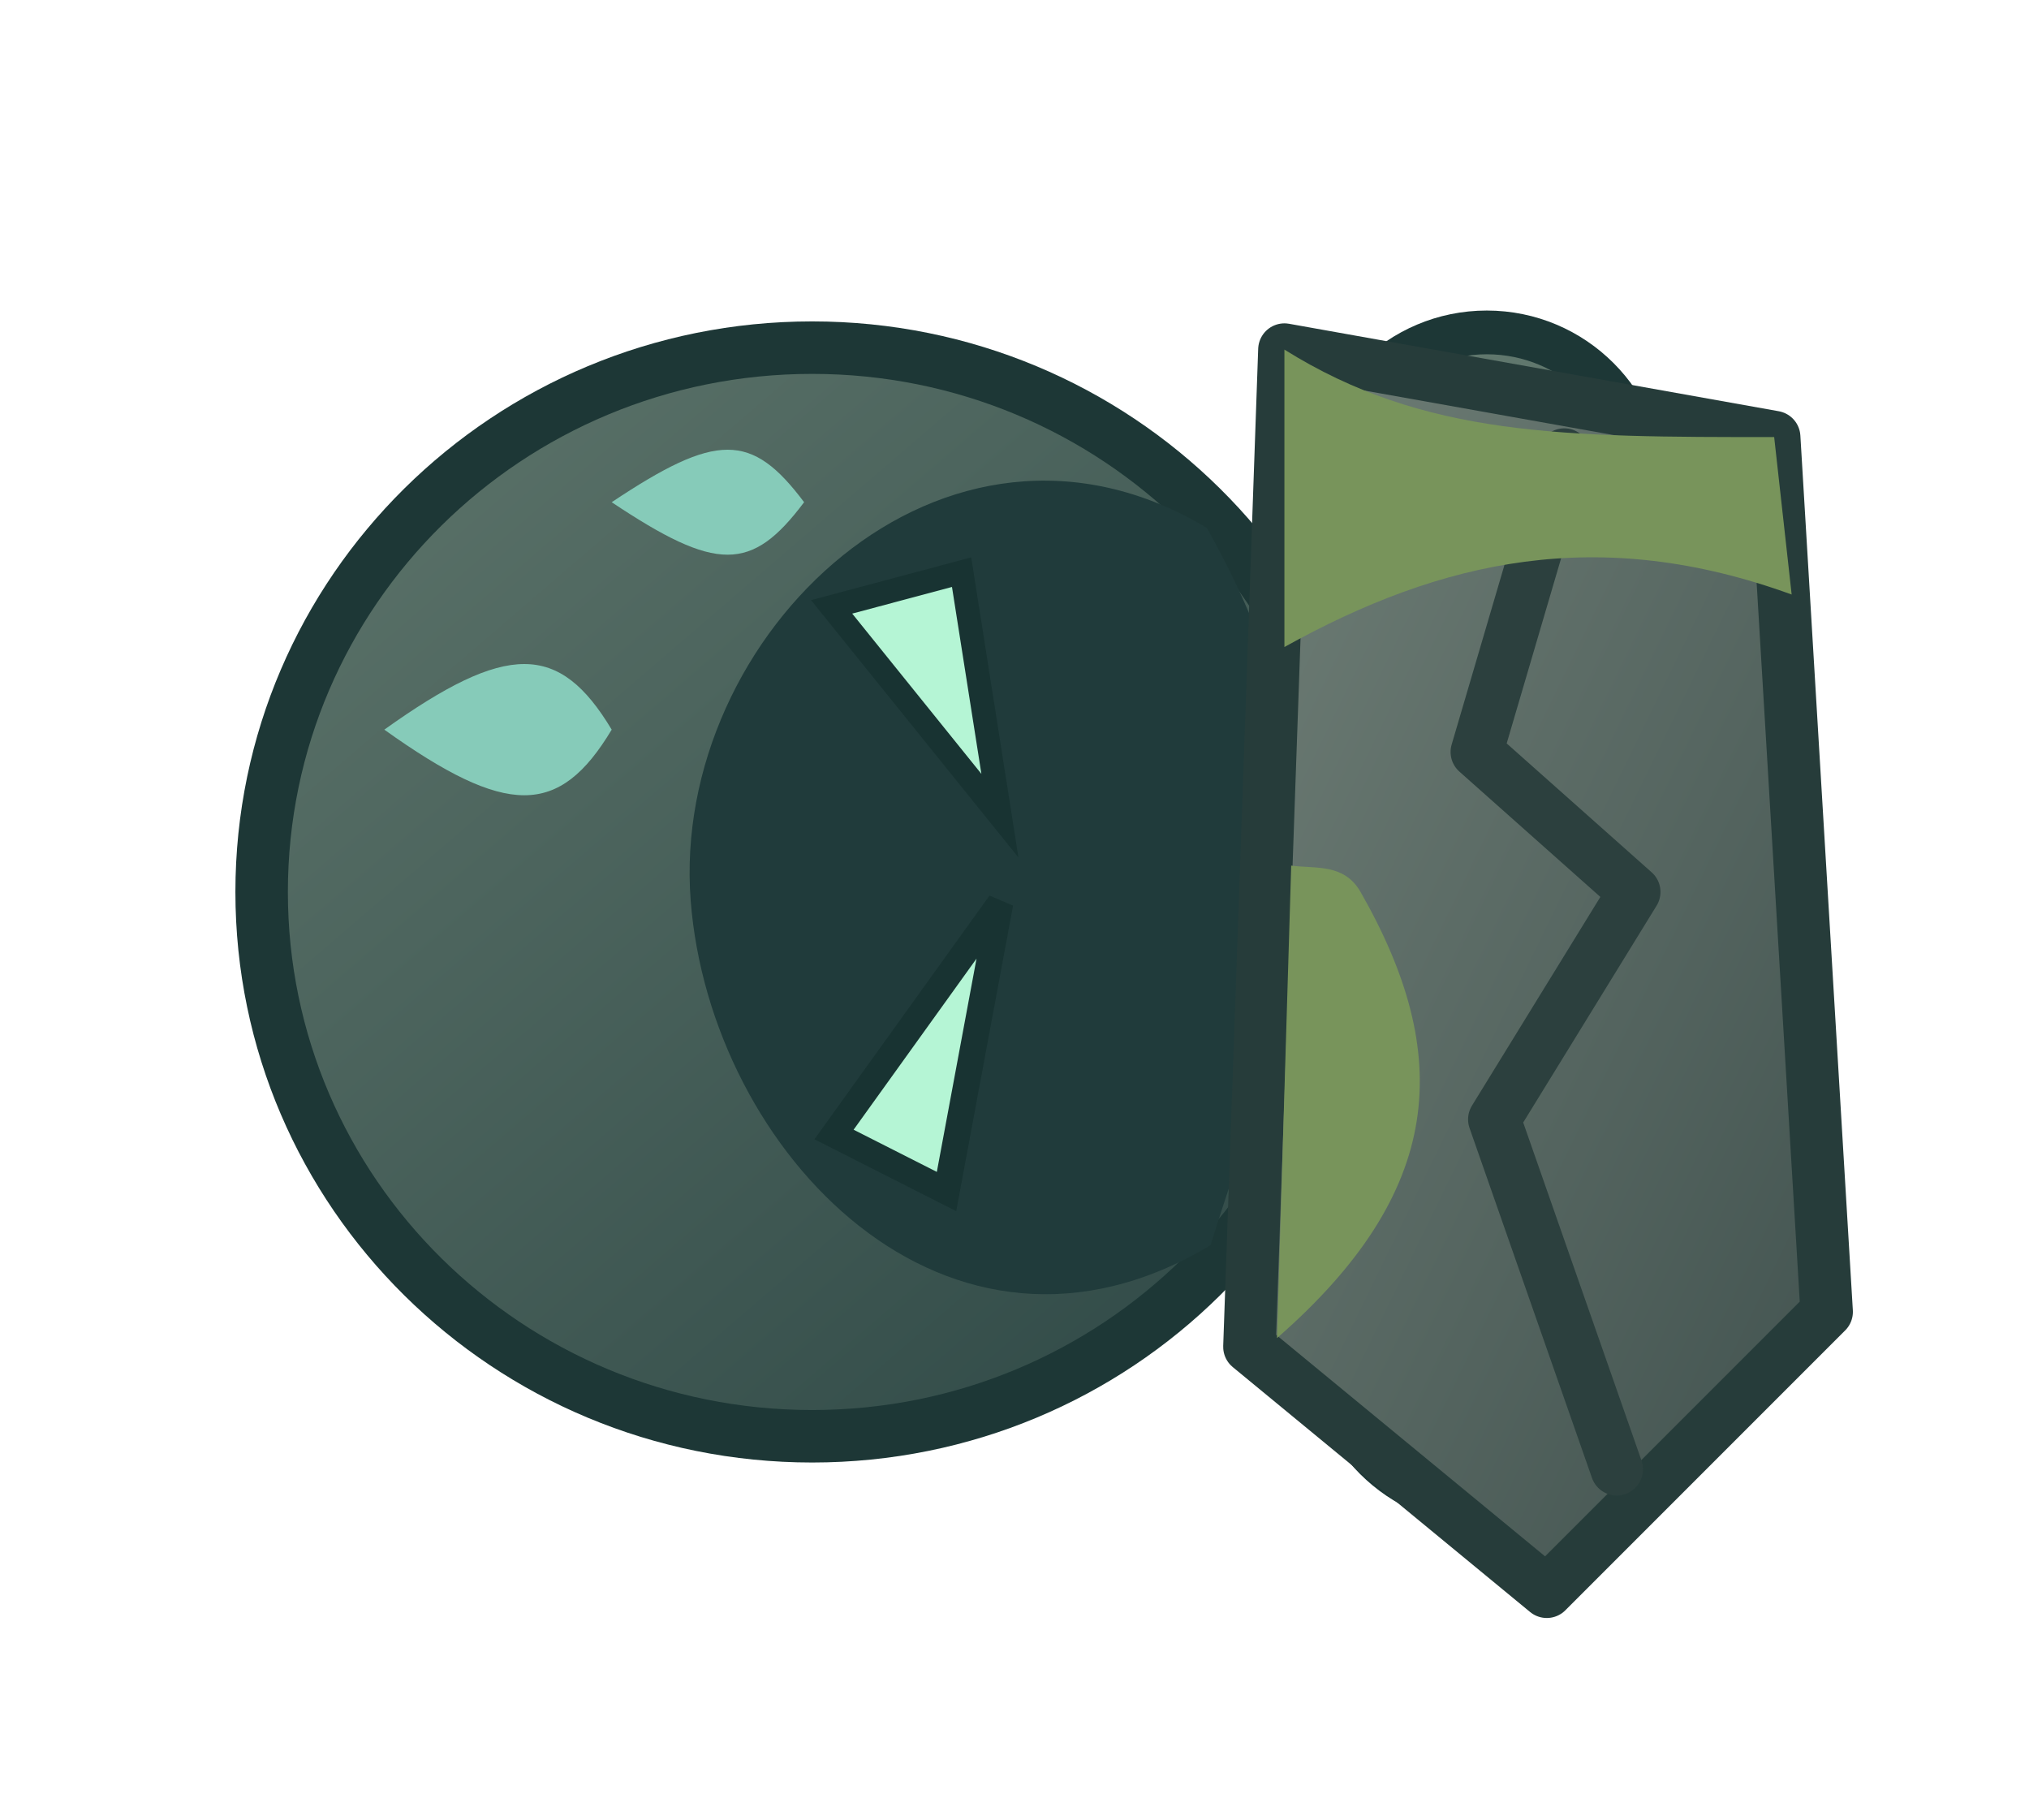
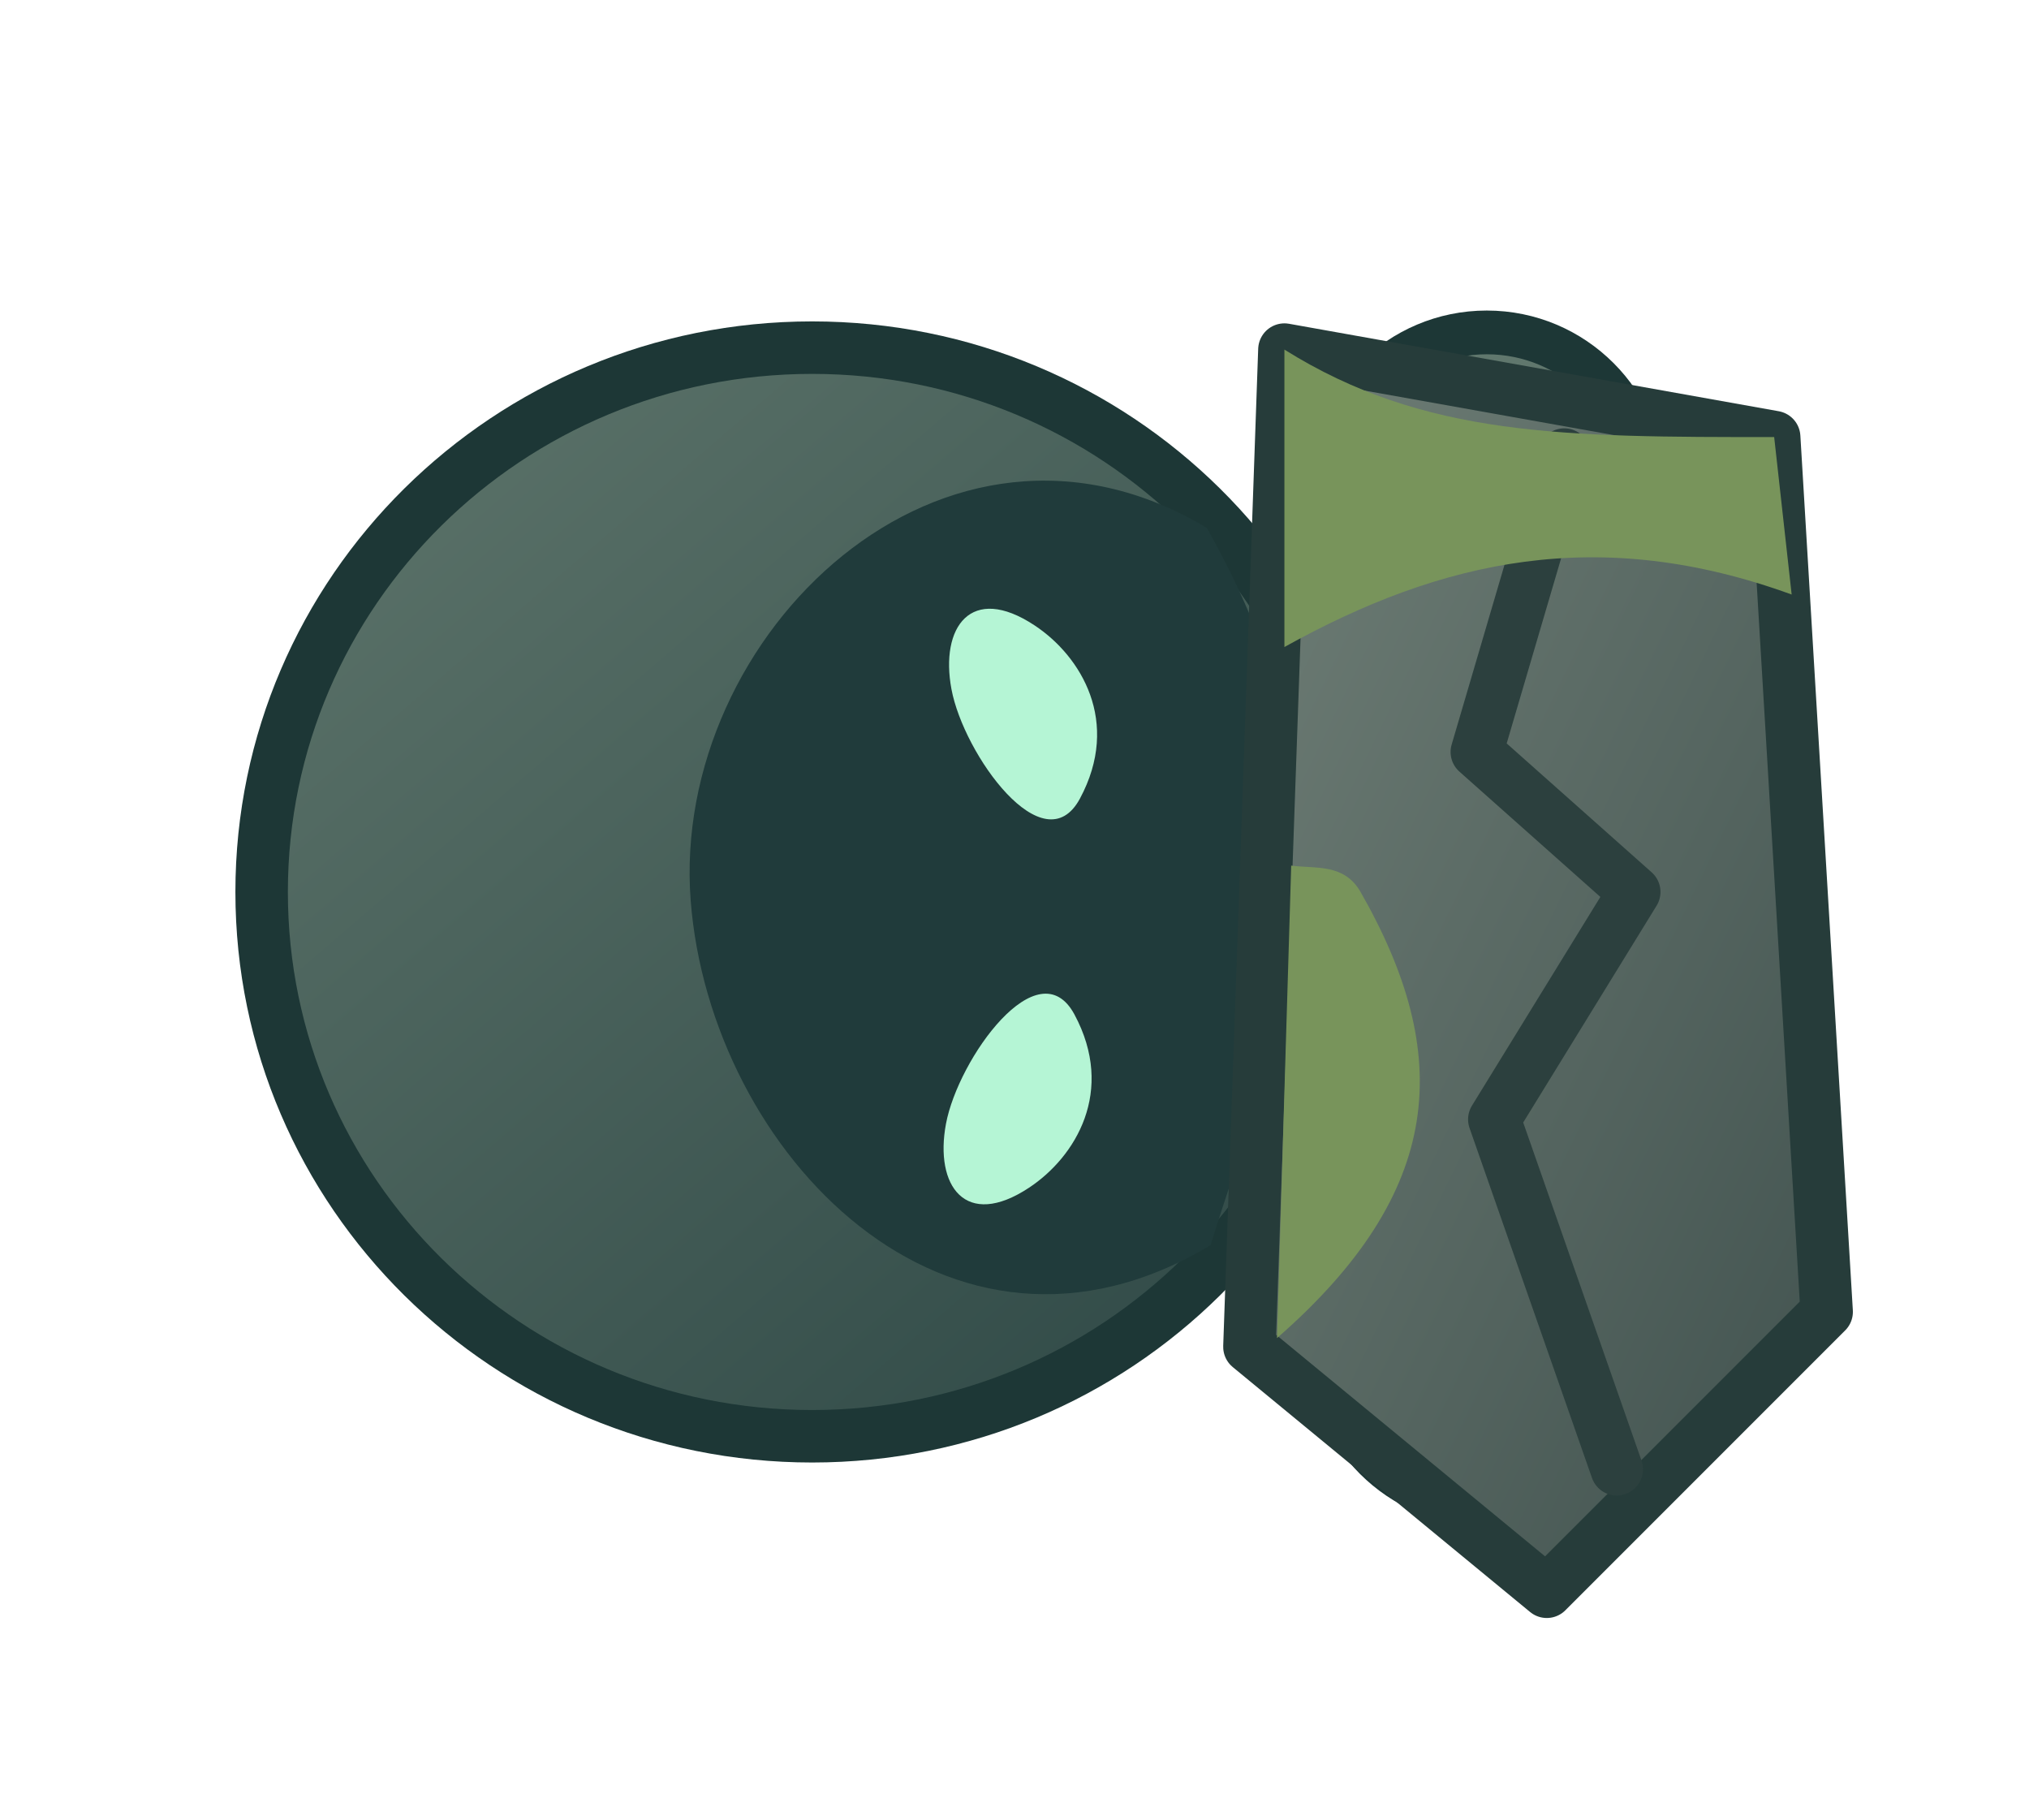
<svg xmlns="http://www.w3.org/2000/svg" viewBox="-58 -52 116 104" role="img" aria-labelledby="title description" version="1.1" id="svg4">
  <defs id="drowned-bulwark-definitions">
    <linearGradient id="drowned-bulwark-body-gradient" x1="-37.54" y1="-31.826" x2="28.271" y2="33.984" gradientTransform="matrix(1.078858,0,0,0.9269061,-6.568716,-2.017383)" gradientUnits="userSpaceOnUse">
      <stop offset="0" stop-color="#60776d" id="stop1" />
      <stop offset="1" stop-color="#2b4543" id="stop2" />
    </linearGradient>
    <linearGradient id="drowned-bulwark-shield-gradient" x1="29.391" y1="-21.971" x2="81.005" y2="29.643" gradientTransform="scale(0.6974862,1.43372)" gradientUnits="userSpaceOnUse">
      <stop offset="0" stop-color="#718078" id="stop3" />
      <stop offset="1" stop-color="#3f504d" id="stop4" />
    </linearGradient>
  </defs>
  <g id="drowned-bulwark-zombie">
    <g id="floating-hands" fill="#60776d" stroke="#1d3736" stroke-width="2.5">
      <circle id="upper-hand" cx="27" cy="-24" r="9" />
      <circle id="lower-hand" cx="27" cy="25" r="9" />
    </g>
    <ellipse id="body" cx="-11.569" cy="-1.017" rx="31.473" ry="31.112" fill="url(#drowned-bulwark-body-gradient)" stroke="#1d3736" stroke-width="3" style="fill:url(#drowned-bulwark-body-gradient)" />
    <path id="face-shadow" d="m 10.997,-21.824 c -15,-9 -30.678,6.111 -29.51,21.297 C -17.407,13.853 -3.793,28.174 11.207,19.174 14.991,6.969 20.774,-4.476 10.997,-21.824 Z" fill="#203b3b" />
-     <g id="eyes" fill="#b5f5d5" stroke="#183332" stroke-width="1.5" transform="translate(-15.32614,-2.650892)">
-       <path id="upper-eye" d="m 4.871,-14.661 9.622,11.936 -2.191,-13.92 z" style="stroke-width:1.35" />
-       <path id="lower-eye" d="M 11.44,18.757 14.507,2.277 5.008,15.497 Z" />
-     </g>
+     <path id="face-shadow-2" d="m 3.43,5.991 c -2.066,-3.846 -6.649,2.511 -7.348,6.247 -0.662,3.538 1.109,6.057 4.75,3.649 2.66,-1.758 4.949,-5.518 2.597,-9.897 z" fill="#203b3b" style="fill:#b5f5d5;fill-opacity:1;stroke-width:0.25" />
+     <path id="face-shadow-2-9" d="m 3.744,-6.359 c -2.066,3.846 -6.649,-2.511 -7.348,-6.247 -0.662,-3.538 1.109,-6.057 4.75,-3.649 2.66,1.758 4.949,5.518 2.597,9.897 z" fill="#203b3b" style="fill:#b5f5d5;fill-opacity:1;stroke-width:0.25" />
    <g id="ruin-shield" transform="translate(-8.568716,-2.017383)">
      <path id="shield-slab" d="m 24,-30 28,5 3,50 L 39,41 22,27 Z" fill="url(#drowned-bulwark-shield-gradient)" stroke="#263c3a" stroke-width="3" stroke-linejoin="round" style="fill:url(#drowned-bulwark-shield-gradient)" />
      <path id="shield-crack" d="m 40,-24 -5,17 9,8 -8,13 7,20" fill="none" stroke="#2c403e" stroke-width="3" stroke-linecap="round" stroke-linejoin="round" />
      <g id="shield-moss" fill="#78945b">
        <path id="shield-moss-top" d="m 24,-30 c 8,5 16,5 28,5 l 1,9 c -11,-4 -20,-2 -29,3 z" />
        <path id="shield-moss-side" d="M 28.322,0.946 C 33.706,10.328 33.16,18.124 23.577,26.501 L 24.388,-0.505 c 1.412,0.182 2.986,-0.122 3.934,1.451 z" />
      </g>
    </g>
-     <g id="water-drops" fill="#86cbb9" transform="translate(-8.568716,-2.017383)">
-       <path id="drop-one" d="m -27.46,-8.277 c 7,-5 10,-5 13,0 -3,5 -6,5 -13,0 z" />
-       <path id="drop-two" d="m -14.46,-21.277 c 6,-4 8,-4 11,0 -3,4 -5,4 -11,0 z" />
-     </g>
  </g>
</svg>
